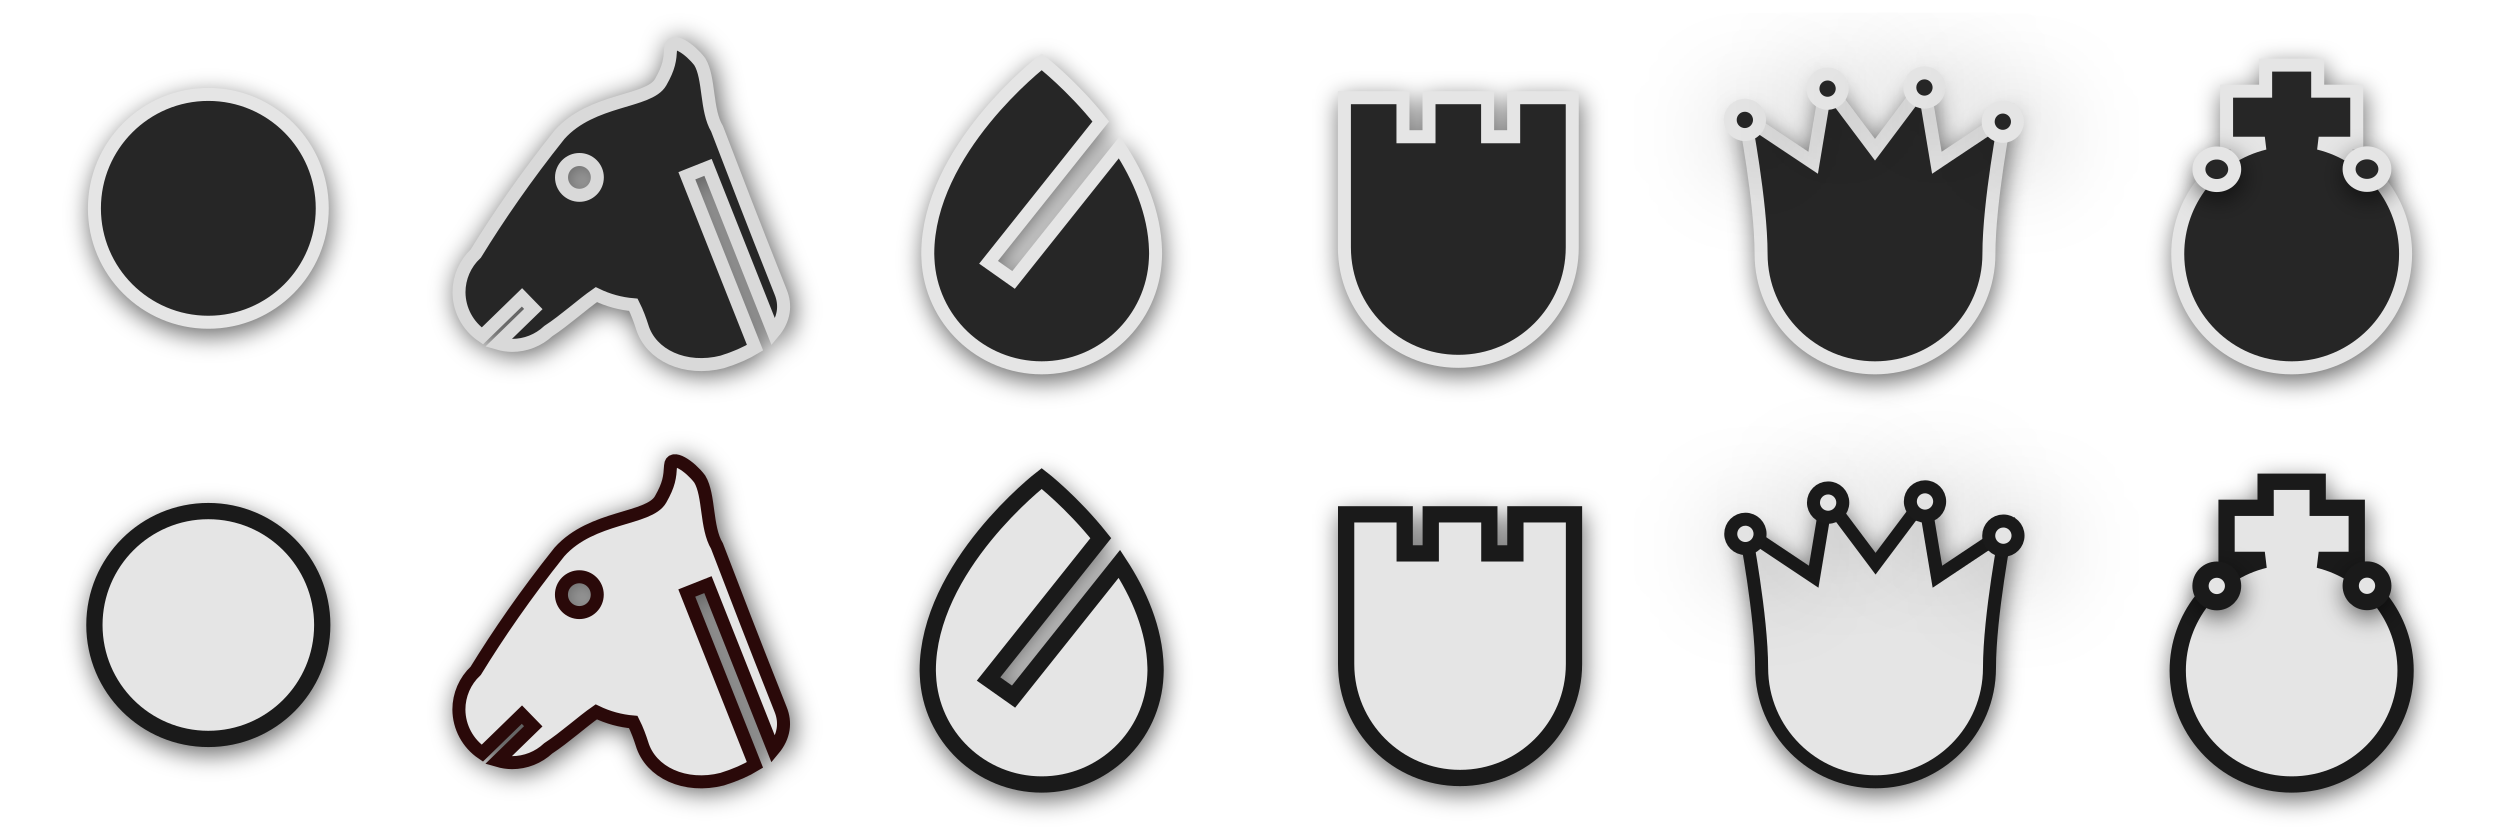
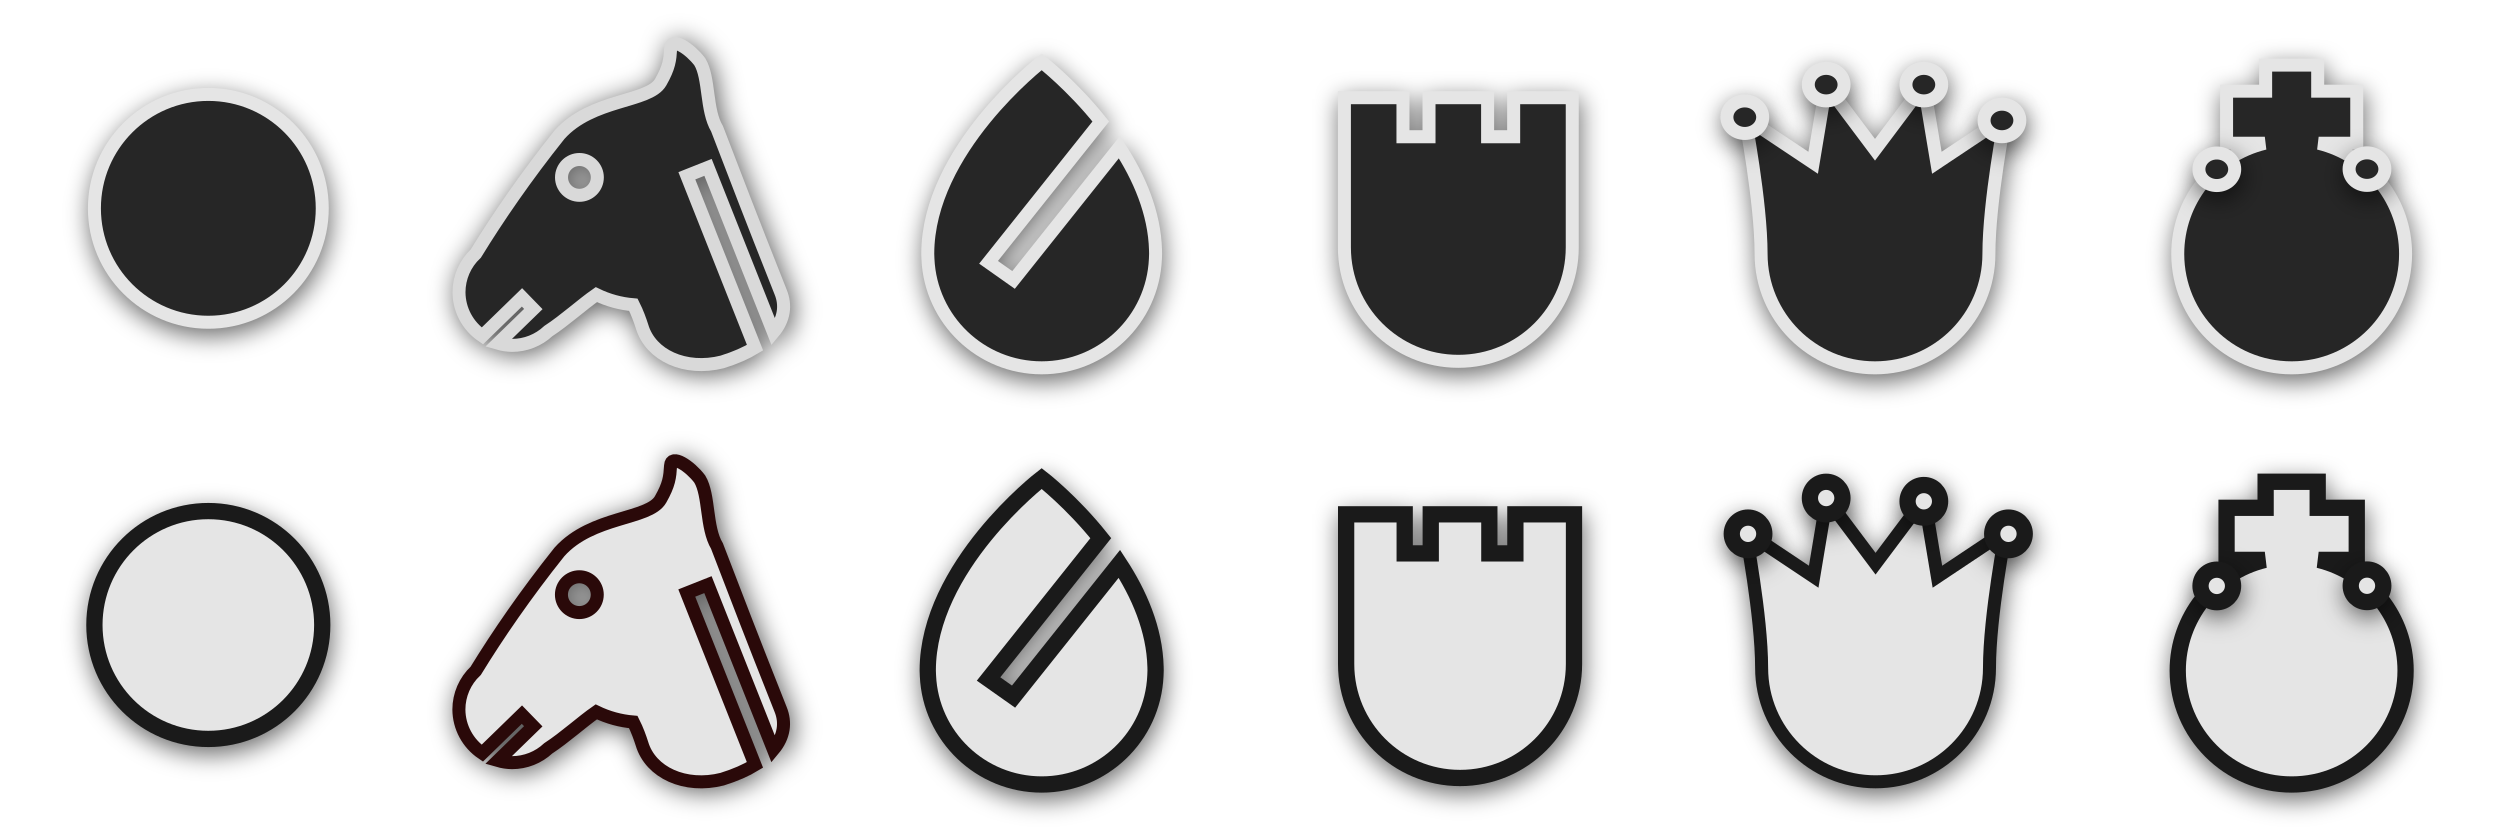
<svg xmlns="http://www.w3.org/2000/svg" width="768" height="256" viewBox="0 0 203.2 67.733" version="1.1" id="svg5">
  <defs id="defs2">
    <linearGradient id="linearGradient5292">
      <stop style="stop-color:#ffffff;stop-opacity:1;" offset="0" id="stop5290" />
    </linearGradient>
    <filter style="color-interpolation-filters:sRGB;" id="filter1542" x="-0.117" y="-0.117" width="1.244" height="1.27">
      <feFlood flood-opacity="0.588" flood-color="rgb(0,0,0)" result="flood" id="feFlood1532" />
      <feComposite in="flood" in2="SourceGraphic" operator="in" result="composite1" id="feComposite1534" />
      <feGaussianBlur in="composite1" stdDeviation="1" result="blur" id="feGaussianBlur1536" />
      <feOffset dx="0.129" dy="0.591" result="offset" id="feOffset1538" />
      <feComposite in="SourceGraphic" in2="offset" operator="over" result="composite2" id="feComposite1540" />
    </filter>
    <filter style="color-interpolation-filters:sRGB;" id="filter1554" x="-0.165" y="-0.165" width="1.338" height="1.362">
      <feFlood flood-opacity="0.588" flood-color="rgb(0,0,0)" result="flood" id="feFlood1544" />
      <feComposite in="flood" in2="SourceGraphic" operator="in" result="composite1" id="feComposite1546" />
      <feGaussianBlur in="composite1" stdDeviation="1" result="blur" id="feGaussianBlur1548" />
      <feOffset dx="0.129" dy="0.591" result="offset" id="feOffset1550" />
      <feComposite in="SourceGraphic" in2="offset" operator="over" result="composite2" id="feComposite1552" />
    </filter>
    <filter style="color-interpolation-filters:sRGB;" id="filter1566" x="-1.157" y="-1.157" width="3.363" height="3.537">
      <feFlood flood-opacity="0.588" flood-color="rgb(0,0,0)" result="flood" id="feFlood1556" />
      <feComposite in="flood" in2="SourceGraphic" operator="in" result="composite1" id="feComposite1558" />
      <feGaussianBlur in="composite1" stdDeviation="1" result="blur" id="feGaussianBlur1560" />
      <feOffset dx="0.129" dy="0.591" result="offset" id="feOffset1562" />
      <feComposite in="SourceGraphic" in2="offset" operator="over" result="composite2" id="feComposite1564" />
    </filter>
    <filter style="color-interpolation-filters:sRGB;" id="filter1578" x="-1.157" y="-1.157" width="3.363" height="3.537">
      <feFlood flood-opacity="0.588" flood-color="rgb(0,0,0)" result="flood" id="feFlood1568" />
      <feComposite in="flood" in2="SourceGraphic" operator="in" result="composite1" id="feComposite1570" />
      <feGaussianBlur in="composite1" stdDeviation="1" result="blur" id="feGaussianBlur1572" />
      <feOffset dx="0.129" dy="0.591" result="offset" id="feOffset1574" />
      <feComposite in="SourceGraphic" in2="offset" operator="over" result="composite2" id="feComposite1576" />
    </filter>
    <filter style="color-interpolation-filters:sRGB;" id="filter1590" x="-0.165" y="-0.124" width="1.338" height="1.273">
      <feFlood flood-opacity="0.588" flood-color="rgb(0,0,0)" result="flood" id="feFlood1580" />
      <feComposite in="flood" in2="SourceGraphic" operator="in" result="composite1" id="feComposite1582" />
      <feGaussianBlur in="composite1" stdDeviation="1" result="blur" id="feGaussianBlur1584" />
      <feOffset dx="0.129" dy="0.591" result="offset" id="feOffset1586" />
      <feComposite in="SourceGraphic" in2="offset" operator="over" result="composite2" id="feComposite1588" />
    </filter>
    <filter style="color-interpolation-filters:sRGB;" id="filter1602" x="-0.158" y="-0.175" width="1.322" height="1.334">
      <feFlood flood-opacity="0.588" flood-color="rgb(0,0,0)" result="flood" id="feFlood1592" />
      <feComposite in="flood" in2="SourceGraphic" operator="in" result="composite1" id="feComposite1594" />
      <feGaussianBlur in="composite1" stdDeviation="1" result="blur" id="feGaussianBlur1596" />
      <feOffset dx="0.129" dy="0.591" result="offset" id="feOffset1598" />
      <feComposite in="SourceGraphic" in2="offset" operator="over" result="composite2" id="feComposite1600" />
    </filter>
    <filter style="color-interpolation-filters:sRGB;" id="filter1614" x="-0.165" y="-0.143" width="1.338" height="1.313">
      <feFlood flood-opacity="0.588" flood-color="rgb(0,0,0)" result="flood" id="feFlood1604" />
      <feComposite in="flood" in2="SourceGraphic" operator="in" result="composite1" id="feComposite1606" />
      <feGaussianBlur in="composite1" stdDeviation="1" result="blur" id="feGaussianBlur1608" />
      <feOffset dx="0.129" dy="0.591" result="offset" id="feOffset1610" />
      <feComposite in="SourceGraphic" in2="offset" operator="over" result="composite2" id="feComposite1612" />
    </filter>
    <filter style="color-interpolation-filters:sRGB;" id="filter1626" x="-0.165" y="-0.13" width="1.338" height="1.277">
      <feFlood flood-opacity="0.588" flood-color="rgb(0,0,0)" result="flood" id="feFlood1616" />
      <feComposite in="flood" in2="SourceGraphic" operator="in" result="composite1" id="feComposite1618" />
      <feGaussianBlur in="composite1" stdDeviation="1" result="blur" id="feGaussianBlur1620" />
      <feOffset dx="0.129" dy="0.591" result="offset" id="feOffset1622" />
      <feComposite in="SourceGraphic" in2="offset" operator="over" result="composite2" id="feComposite1624" />
    </filter>
    <filter style="color-interpolation-filters:sRGB;" id="filter1638" x="-1.006" y="-1.107" width="3.057" height="3.437">
      <feFlood flood-opacity="0.588" flood-color="rgb(0,0,0)" result="flood" id="feFlood1628" />
      <feComposite in="flood" in2="SourceGraphic" operator="in" result="composite1" id="feComposite1630" />
      <feGaussianBlur in="composite1" stdDeviation="1" result="blur" id="feGaussianBlur1632" />
      <feOffset dx="0.129" dy="0.591" result="offset" id="feOffset1634" />
      <feComposite in="SourceGraphic" in2="offset" operator="over" result="composite2" id="feComposite1636" />
    </filter>
    <filter style="color-interpolation-filters:sRGB;" id="filter1650" x="-1.006" y="-1.107" width="3.057" height="3.437">
      <feFlood flood-opacity="0.588" flood-color="rgb(0,0,0)" result="flood" id="feFlood1640" />
      <feComposite in="flood" in2="SourceGraphic" operator="in" result="composite1" id="feComposite1642" />
      <feGaussianBlur in="composite1" stdDeviation="1" result="blur" id="feGaussianBlur1644" />
      <feOffset dx="0.129" dy="0.591" result="offset" id="feOffset1646" />
      <feComposite in="SourceGraphic" in2="offset" operator="over" result="composite2" id="feComposite1648" />
    </filter>
    <filter style="color-interpolation-filters:sRGB;" id="filter1662" x="-0.158" y="-0.119" width="1.323" height="1.262">
      <feFlood flood-opacity="0.588" flood-color="rgb(0,0,0)" result="flood" id="feFlood1652" />
      <feComposite in="flood" in2="SourceGraphic" operator="in" result="composite1" id="feComposite1654" />
      <feGaussianBlur in="composite1" stdDeviation="1" result="blur" id="feGaussianBlur1656" />
      <feOffset dx="0.129" dy="0.591" result="offset" id="feOffset1658" />
      <feComposite in="SourceGraphic" in2="offset" operator="over" result="composite2" id="feComposite1660" />
    </filter>
    <filter style="color-interpolation-filters:sRGB;" id="filter1674" x="-0.149" y="-0.161" width="1.305" height="1.314">
      <feFlood flood-opacity="0.588" flood-color="rgb(0,0,0)" result="flood" id="feFlood1664" />
      <feComposite in="flood" in2="SourceGraphic" operator="in" result="composite1" id="feComposite1666" />
      <feGaussianBlur in="composite1" stdDeviation="1" result="blur" id="feGaussianBlur1668" />
      <feOffset dx="0.129" dy="0.591" result="offset" id="feOffset1670" />
      <feComposite in="SourceGraphic" in2="offset" operator="over" result="composite2" id="feComposite1672" />
    </filter>
    <filter style="color-interpolation-filters:sRGB;" id="filter1686" x="-0.158" y="-0.137" width="1.323" height="1.301">
      <feFlood flood-opacity="0.588" flood-color="rgb(0,0,0)" result="flood" id="feFlood1676" />
      <feComposite in="flood" in2="SourceGraphic" operator="in" result="composite1" id="feComposite1678" />
      <feGaussianBlur in="composite1" stdDeviation="1" result="blur" id="feGaussianBlur1680" />
      <feOffset dx="0.129" dy="0.591" result="offset" id="feOffset1682" />
      <feComposite in="SourceGraphic" in2="offset" operator="over" result="composite2" id="feComposite1684" />
    </filter>
    <filter style="color-interpolation-filters:sRGB;" id="filter1698" x="-0.158" y="-0.158" width="1.323" height="1.348">
      <feFlood flood-opacity="0.588" flood-color="rgb(0,0,0)" result="flood" id="feFlood1688" />
      <feComposite in="flood" in2="SourceGraphic" operator="in" result="composite1" id="feComposite1690" />
      <feGaussianBlur in="composite1" stdDeviation="1" result="blur" id="feGaussianBlur1692" />
      <feOffset dx="0.129" dy="0.591" result="offset" id="feOffset1694" />
      <feComposite in="SourceGraphic" in2="offset" operator="over" result="composite2" id="feComposite1696" />
    </filter>
    <filter style="color-interpolation-filters:sRGB;" id="filter1710" x="-0.112" y="-0.112" width="1.233" height="1.257">
      <feFlood flood-opacity="0.588" flood-color="rgb(0,0,0)" result="flood" id="feFlood1700" />
      <feComposite in="flood" in2="SourceGraphic" operator="in" result="composite1" id="feComposite1702" />
      <feGaussianBlur in="composite1" stdDeviation="1" result="blur" id="feGaussianBlur1704" />
      <feOffset dx="0.129" dy="0.591" result="offset" id="feOffset1706" />
      <feComposite in="SourceGraphic" in2="offset" operator="over" result="composite2" id="feComposite1708" />
    </filter>
    <filter style="color-interpolation-filters:sRGB;" id="filter1722" x="-0.158" y="-0.123" width="1.323" height="1.265">
      <feFlood flood-opacity="0.588" flood-color="rgb(0,0,0)" result="flood" id="feFlood1712" />
      <feComposite in="flood" in2="SourceGraphic" operator="in" result="composite1" id="feComposite1714" />
      <feGaussianBlur in="composite1" stdDeviation="1" result="blur" id="feGaussianBlur1716" />
      <feOffset dx="0.129" dy="0.591" result="offset" id="feOffset1718" />
      <feComposite in="SourceGraphic" in2="offset" operator="over" result="composite2" id="feComposite1720" />
    </filter>
    <filter style="color-interpolation-filters:sRGB" id="filter1698-7" x="-0.13" y="-0.13" width="1.266" height="1.291">
      <feFlood flood-opacity="0.588" flood-color="rgb(0,0,0)" result="flood" id="feFlood1688-5" />
      <feComposite in="flood" in2="SourceGraphic" operator="in" result="composite1" id="feComposite1690-3" />
      <feGaussianBlur in="composite1" stdDeviation="1" result="blur" id="feGaussianBlur1692-5" />
      <feOffset dx="0.129" dy="0.591" result="offset" id="feOffset1694-6" />
      <feComposite in="SourceGraphic" in2="offset" operator="over" result="composite2" id="feComposite1696-2" />
    </filter>
    <filter style="color-interpolation-filters:sRGB;" id="filter4622" x="-0.12" y="-0.138" width="1.255" height="1.287">
      <feFlood flood-opacity="0.651" flood-color="rgb(0,0,0)" result="flood" id="feFlood4612" />
      <feComposite in="flood" in2="SourceGraphic" operator="in" result="composite1" id="feComposite4614" />
      <feGaussianBlur in="composite1" stdDeviation="4" result="blur" id="feGaussianBlur4616" />
      <feOffset dx="1" dy="1" result="offset" id="feOffset4618" />
      <feComposite in="SourceGraphic" in2="offset" operator="over" result="composite2" id="feComposite4620" />
    </filter>
    <filter style="color-interpolation-filters:sRGB" id="filter4622-0" x="-0.12" y="-0.138" width="1.255" height="1.287">
      <feFlood flood-opacity="0.651" flood-color="rgb(0,0,0)" result="flood" id="feFlood4612-9" />
      <feComposite in="flood" in2="SourceGraphic" operator="in" result="composite1" id="feComposite4614-3" />
      <feGaussianBlur in="composite1" stdDeviation="4" result="blur" id="feGaussianBlur4616-6" />
      <feOffset dx="1" dy="1" result="offset" id="feOffset4618-0" />
      <feComposite in="SourceGraphic" in2="offset" operator="over" result="composite2" id="feComposite4620-6" />
    </filter>
    <filter style="color-interpolation-filters:sRGB" id="filter4622-3" x="-0.116" y="-0.121" width="1.242" height="1.253">
      <feFlood flood-opacity="0.651" flood-color="rgb(0,0,0)" result="flood" id="feFlood4612-6" />
      <feComposite in="flood" in2="SourceGraphic" operator="in" result="composite1" id="feComposite4614-7" />
      <feGaussianBlur in="composite1" stdDeviation="4" result="blur" id="feGaussianBlur4616-5" />
      <feOffset dx="1" dy="1" result="offset" id="feOffset4618-3" />
      <feComposite in="SourceGraphic" in2="offset" operator="over" result="composite2" id="feComposite4620-5" />
    </filter>
    <filter style="color-interpolation-filters:sRGB" id="filter4622-3-9" x="-0.096" y="-0.111" width="1.203" height="1.234">
      <feFlood flood-opacity="0.651" flood-color="rgb(0,0,0)" result="flood" id="feFlood4612-6-3" />
      <feComposite in="flood" in2="SourceGraphic" operator="in" result="composite1" id="feComposite4614-7-6" />
      <feGaussianBlur in="composite1" stdDeviation="4" result="blur" id="feGaussianBlur4616-5-0" />
      <feOffset dx="1" dy="1" result="offset" id="feOffset4618-3-6" />
      <feComposite in="SourceGraphic" in2="offset" operator="over" result="composite2" id="feComposite4620-5-2" />
    </filter>
    <filter style="color-interpolation-filters:sRGB" id="filter4622-3-1" x="-0.116" y="-0.118" width="1.242" height="1.245">
      <feFlood flood-opacity="0.651" flood-color="rgb(0,0,0)" result="flood" id="feFlood4612-6-8" />
      <feComposite in="flood" in2="SourceGraphic" operator="in" result="composite1" id="feComposite4614-7-7" />
      <feGaussianBlur in="composite1" stdDeviation="4" result="blur" id="feGaussianBlur4616-5-9" />
      <feOffset dx="1" dy="1" result="offset" id="feOffset4618-3-2" />
      <feComposite in="SourceGraphic" in2="offset" operator="over" result="composite2" id="feComposite4620-5-0" />
    </filter>
    <filter style="color-interpolation-filters:sRGB" id="filter4622-3-1-3" x="-0.116" y="-0.118" width="1.242" height="1.245">
      <feFlood flood-opacity="0.651" flood-color="rgb(0,0,0)" result="flood" id="feFlood4612-6-8-6" />
      <feComposite in="flood" in2="SourceGraphic" operator="in" result="composite1" id="feComposite4614-7-7-7" />
      <feGaussianBlur in="composite1" stdDeviation="4" result="blur" id="feGaussianBlur4616-5-9-5" />
      <feOffset dx="1" dy="1" result="offset" id="feOffset4618-3-2-3" />
      <feComposite in="SourceGraphic" in2="offset" operator="over" result="composite2" id="feComposite4620-5-0-5" />
    </filter>
    <filter style="color-interpolation-filters:sRGB;" id="filter1387" x="-4.254" y="-4.254" width="9.927" height="9.927">
      <feFlood flood-opacity="0.616" flood-color="rgb(0,0,0)" result="flood" id="feFlood1377" />
      <feComposite in="flood" in2="SourceGraphic" operator="in" result="composite1" id="feComposite1379" />
      <feGaussianBlur in="composite1" stdDeviation="4" result="blur" id="feGaussianBlur1381" />
      <feOffset dx="1" dy="1" result="offset" id="feOffset1383" />
      <feComposite in="SourceGraphic" in2="offset" operator="over" result="composite2" id="feComposite1385" />
    </filter>
    <filter style="color-interpolation-filters:sRGB;" id="filter1399" x="-4.254" y="-4.254" width="9.927" height="9.927">
      <feFlood flood-opacity="0.616" flood-color="rgb(0,0,0)" result="flood" id="feFlood1389" />
      <feComposite in="flood" in2="SourceGraphic" operator="in" result="composite1" id="feComposite1391" />
      <feGaussianBlur in="composite1" stdDeviation="4" result="blur" id="feGaussianBlur1393" />
      <feOffset dx="1" dy="1" result="offset" id="feOffset1395" />
      <feComposite in="SourceGraphic" in2="offset" operator="over" result="composite2" id="feComposite1397" />
    </filter>
    <filter style="color-interpolation-filters:sRGB;" id="filter1411" x="-4.254" y="-4.254" width="9.927" height="9.927">
      <feFlood flood-opacity="0.616" flood-color="rgb(0,0,0)" result="flood" id="feFlood1401" />
      <feComposite in="flood" in2="SourceGraphic" operator="in" result="composite1" id="feComposite1403" />
      <feGaussianBlur in="composite1" stdDeviation="4" result="blur" id="feGaussianBlur1405" />
      <feOffset dx="1" dy="1" result="offset" id="feOffset1407" />
      <feComposite in="SourceGraphic" in2="offset" operator="over" result="composite2" id="feComposite1409" />
    </filter>
    <filter style="color-interpolation-filters:sRGB;" id="filter1423" x="-4.254" y="-4.254" width="9.927" height="9.927">
      <feFlood flood-opacity="0.616" flood-color="rgb(0,0,0)" result="flood" id="feFlood1413" />
      <feComposite in="flood" in2="SourceGraphic" operator="in" result="composite1" id="feComposite1415" />
      <feGaussianBlur in="composite1" stdDeviation="4" result="blur" id="feGaussianBlur1417" />
      <feOffset dx="1" dy="1" result="offset" id="feOffset1419" />
      <feComposite in="SourceGraphic" in2="offset" operator="over" result="composite2" id="feComposite1421" />
    </filter>
    <filter style="color-interpolation-filters:sRGB" id="filter1674-5" x="-0.149" y="-0.161" width="1.305" height="1.314">
      <feFlood flood-opacity="0.588" flood-color="rgb(0,0,0)" result="flood" id="feFlood1664-3" />
      <feComposite in="flood" in2="SourceGraphic" operator="in" result="composite1" id="feComposite1666-5" />
      <feGaussianBlur in="composite1" stdDeviation="1" result="blur" id="feGaussianBlur1668-6" />
      <feOffset dx="0.129" dy="0.591" result="offset" id="feOffset1670-2" />
      <feComposite in="SourceGraphic" in2="offset" operator="over" result="composite2" id="feComposite1672-9" />
    </filter>
    <filter style="color-interpolation-filters:sRGB" id="filter1411-1" x="-4.254" y="-4.254" width="9.927" height="9.927">
      <feFlood flood-opacity="0.616" flood-color="rgb(0,0,0)" result="flood" id="feFlood1401-2" />
      <feComposite in="flood" in2="SourceGraphic" operator="in" result="composite1" id="feComposite1403-7" />
      <feGaussianBlur in="composite1" stdDeviation="4" result="blur" id="feGaussianBlur1405-0" />
      <feOffset dx="1" dy="1" result="offset" id="feOffset1407-9" />
      <feComposite in="SourceGraphic" in2="offset" operator="over" result="composite2" id="feComposite1409-3" />
    </filter>
    <filter style="color-interpolation-filters:sRGB" id="filter1399-6" x="-4.254" y="-4.254" width="9.927" height="9.927">
      <feFlood flood-opacity="0.616" flood-color="rgb(0,0,0)" result="flood" id="feFlood1389-0" />
      <feComposite in="flood" in2="SourceGraphic" operator="in" result="composite1" id="feComposite1391-6" />
      <feGaussianBlur in="composite1" stdDeviation="4" result="blur" id="feGaussianBlur1393-2" />
      <feOffset dx="1" dy="1" result="offset" id="feOffset1395-6" />
      <feComposite in="SourceGraphic" in2="offset" operator="over" result="composite2" id="feComposite1397-1" />
    </filter>
    <filter style="color-interpolation-filters:sRGB" id="filter1387-8" x="-4.254" y="-4.254" width="9.927" height="9.927">
      <feFlood flood-opacity="0.616" flood-color="rgb(0,0,0)" result="flood" id="feFlood1377-7" />
      <feComposite in="flood" in2="SourceGraphic" operator="in" result="composite1" id="feComposite1379-9" />
      <feGaussianBlur in="composite1" stdDeviation="4" result="blur" id="feGaussianBlur1381-2" />
      <feOffset dx="1" dy="1" result="offset" id="feOffset1383-0" />
      <feComposite in="SourceGraphic" in2="offset" operator="over" result="composite2" id="feComposite1385-2" />
    </filter>
    <filter style="color-interpolation-filters:sRGB" id="filter1423-3" x="-4.254" y="-4.254" width="9.927" height="9.927">
      <feFlood flood-opacity="0.616" flood-color="rgb(0,0,0)" result="flood" id="feFlood1413-7" />
      <feComposite in="flood" in2="SourceGraphic" operator="in" result="composite1" id="feComposite1415-5" />
      <feGaussianBlur in="composite1" stdDeviation="4" result="blur" id="feGaussianBlur1417-9" />
      <feOffset dx="1" dy="1" result="offset" id="feOffset1419-2" />
      <feComposite in="SourceGraphic" in2="offset" operator="over" result="composite2" id="feComposite1421-2" />
    </filter>
+     <filter style="color-interpolation-filters:sRGB" id="filter1650-3" x="-1.006" y="-1.107" width="3.057" height="3.437">
+       <feFlood flood-opacity="0.588" flood-color="rgb(0,0,0)" result="flood" id="feFlood1640-6" />
+       <feComposite in="flood" in2="SourceGraphic" operator="in" result="composite1" id="feComposite1642-0" />
+       <feGaussianBlur in="composite1" stdDeviation="1" result="blur" id="feGaussianBlur1644-6" />
+       <feOffset dx="0.129" dy="0.591" result="offset" id="feOffset1646-2" />
+       <feComposite in="SourceGraphic" in2="offset" operator="over" result="composite2" id="feComposite1648-6" />
+     </filter>
+     <filter style="color-interpolation-filters:sRGB" id="filter1650-7" x="-1.006" y="-1.107" width="3.057" height="3.437">
+       <feFlood flood-opacity="0.588" flood-color="rgb(0,0,0)" result="flood" id="feFlood1640-9" />
+       <feComposite in="flood" in2="SourceGraphic" operator="in" result="composite1" id="feComposite1642-2" />
+       <feGaussianBlur in="composite1" stdDeviation="1" result="blur" id="feGaussianBlur1644-0" />
+       <feOffset dx="0.129" dy="0.591" result="offset" id="feOffset1646-23" />
+       <feComposite in="SourceGraphic" in2="offset" operator="over" result="composite2" id="feComposite1648-7" />
+     </filter>
+     <filter style="color-interpolation-filters:sRGB" id="filter1650-9" x="-1.006" y="-1.107" width="3.057" height="3.437">
+       <feFlood flood-opacity="0.588" flood-color="rgb(0,0,0)" result="flood" id="feFlood1640-2" />
+       <feComposite in="flood" in2="SourceGraphic" operator="in" result="composite1" id="feComposite1642-28" />
+       <feGaussianBlur in="composite1" stdDeviation="1" result="blur" id="feGaussianBlur1644-9" />
+       <feOffset dx="0.129" dy="0.591" result="offset" id="feOffset1646-7" />
+       <feComposite in="SourceGraphic" in2="offset" operator="over" result="composite2" id="feComposite1648-3" />
+     </filter>
+     <filter style="color-interpolation-filters:sRGB" id="filter1650-2" x="-1.006" y="-1.107" width="3.057" height="3.437">
+       <feFlood flood-opacity="0.588" flood-color="rgb(0,0,0)" result="flood" id="feFlood1640-93" />
+       <feComposite in="flood" in2="SourceGraphic" operator="in" result="composite1" id="feComposite1642-1" />
+       <feGaussianBlur in="composite1" stdDeviation="1" result="blur" id="feGaussianBlur1644-94" />
+       <feOffset dx="0.129" dy="0.591" result="offset" id="feOffset1646-78" />
+       <feComposite in="SourceGraphic" in2="offset" operator="over" result="composite2" id="feComposite1648-4" />
+     </filter>
+     <filter style="color-interpolation-filters:sRGB" id="filter1578-4" x="-1.157" y="-1.157" width="3.363" height="3.537">
+       <feFlood flood-opacity="0.588" flood-color="rgb(0,0,0)" result="flood" id="feFlood1568-7" />
+       <feComposite in="flood" in2="SourceGraphic" operator="in" result="composite1" id="feComposite1570-6" />
+       <feGaussianBlur in="composite1" stdDeviation="1" result="blur" id="feGaussianBlur1572-5" />
+       <feOffset dx="0.129" dy="0.591" result="offset" id="feOffset1574-6" />
+       <feComposite in="SourceGraphic" in2="offset" operator="over" result="composite2" id="feComposite1576-9" />
+     </filter>
+     <filter style="color-interpolation-filters:sRGB" id="filter1578-7" x="-1.157" y="-1.157" width="3.363" height="3.537">
+       <feFlood flood-opacity="0.588" flood-color="rgb(0,0,0)" result="flood" id="feFlood1568-4" />
+       <feComposite in="flood" in2="SourceGraphic" operator="in" result="composite1" id="feComposite1570-5" />
+       <feGaussianBlur in="composite1" stdDeviation="1" result="blur" id="feGaussianBlur1572-2" />
+       <feOffset dx="0.129" dy="0.591" result="offset" id="feOffset1574-5" />
+       <feComposite in="SourceGraphic" in2="offset" operator="over" result="composite2" id="feComposite1576-4" />
+     </filter>
+     <filter style="color-interpolation-filters:sRGB" id="filter1578-44" x="-1.157" y="-1.157" width="3.363" height="3.537">
+       <feFlood flood-opacity="0.588" flood-color="rgb(0,0,0)" result="flood" id="feFlood1568-3" />
+       <feComposite in="flood" in2="SourceGraphic" operator="in" result="composite1" id="feComposite1570-0" />
+       <feGaussianBlur in="composite1" stdDeviation="1" result="blur" id="feGaussianBlur1572-7" />
+       <feOffset dx="0.129" dy="0.591" result="offset" id="feOffset1574-8" />
+       <feComposite in="SourceGraphic" in2="offset" operator="over" result="composite2" id="feComposite1576-6" />
+     </filter>
+     <filter style="color-interpolation-filters:sRGB" id="filter1578-8" x="-1.157" y="-1.157" width="3.363" height="3.537">
+       <feFlood flood-opacity="0.588" flood-color="rgb(0,0,0)" result="flood" id="feFlood1568-43" />
+       <feComposite in="flood" in2="SourceGraphic" operator="in" result="composite1" id="feComposite1570-1" />
+       <feGaussianBlur in="composite1" stdDeviation="1" result="blur" id="feGaussianBlur1572-4" />
+       <feOffset dx="0.129" dy="0.591" result="offset" id="feOffset1574-9" />
+       <feComposite in="SourceGraphic" in2="offset" operator="over" result="composite2" id="feComposite1576-2" />
+     </filter>
  </defs>
  <g id="layer1">
    <path id="path321" style="fill:#262626;fill-opacity:1;fill-rule:evenodd;stroke:#e5e5e5;stroke-width:1.058;stroke-miterlimit:4;stroke-dasharray:none;stroke-opacity:1;filter:url(#filter1722)" d="m 84.667,5.027 c 0,0 -9.26,7.144 -9.26,15.61 0,0.14 0.005,0.278 0.015,0.414 a 9.26,9.26 0 0 0 9.245,8.846 9.26,9.26 0 0 0 9.245,-8.846 c 0.01,-0.136 0.015,-0.274 0.015,-0.414 a 9.26,9.26 0 0 0 -0.005,-0.281 c -0.074,-3.077 -1.353,-5.97 -2.938,-8.395 L 82.381,22.754 80.349,21.32 89.472,9.875 C 87.1,6.905 84.667,5.027 84.667,5.027 Z" />
    <circle style="fill:#262626;fill-opacity:1;fill-rule:evenodd;stroke:#e5e5e5;stroke-width:1.058;stroke-miterlimit:4;stroke-dasharray:none;stroke-opacity:1;filter:url(#filter1698)" id="path321-75" cx="16.933" cy="16.933" r="9.26" />
    <path id="path321-35" style="fill:#262626;fill-opacity:1;fill-rule:evenodd;stroke:#e5e5e5;stroke-width:1.058;stroke-miterlimit:4;stroke-dasharray:none;stroke-opacity:1;filter:url(#filter1686)" d="m 109.273,7.938 v 3.175 3.969 5.027 a 9.26,9.26 0 0 0 9.26,9.26 9.26,9.26 0 0 0 9.26,-9.26 V 15.081 11.113 7.938 h -4.763 v 3.175 h -2.117 V 7.938 h -4.763 v 3.175 h -2.117 V 7.938 Z" />
    <path id="path321-9" style="fill:#262626;fill-opacity:1;fill-rule:evenodd;stroke:#e5e5e5;stroke-width:1.058;stroke-miterlimit:4;stroke-dasharray:none;stroke-opacity:1;filter:url(#filter1674)" d="m 148.431,6.879 -1.058,6.35 -5.556,-3.704 c 0,0 1.323,6.879 1.323,11.113 0,5.114 4.146,9.26 9.26,9.26 5.114,0 9.26,-4.146 9.26,-9.26 0,-4.233 1.323,-11.113 1.323,-11.113 L 157.427,13.229 156.369,6.879 152.4,12.171 Z" />
    <path id="path321-1" style="fill:#262626;fill-opacity:1;fill-rule:evenodd;stroke:#e5e5e5;stroke-width:1.058;stroke-miterlimit:4;stroke-dasharray:none;stroke-opacity:1;filter:url(#filter1662)" d="m 184.15,5.292 v 2.117 h -3.175 v 4.233 h 3.109 a 9.26,9.26 0 0 0 -7.078,8.996 9.26,9.26 0 0 0 9.26,9.26 9.26,9.26 0 0 0 9.26,-9.26 9.26,9.26 0 0 0 -7.065,-8.996 h 3.096 V 7.408 h -3.175 V 5.292 Z" />
    <ellipse style="fill:#262626;stroke:#e5e5e5;stroke-width:1.058;stroke-miterlimit:4;stroke-dasharray:none;stroke-opacity:1;filter:url(#filter1650);fill-opacity:1" id="path1330" cx="180.181" cy="13.758" rx="1.455" ry="1.323" />
+     <ellipse style="fill:#262626;fill-opacity:1;stroke:#e5e5e5;stroke-width:1.058;stroke-miterlimit:4;stroke-dasharray:none;stroke-opacity:1;filter:url(#filter1650-3)" id="path1330-18" cx="162.719" cy="9.79" rx="1.455" ry="1.323" />
+     <ellipse style="fill:#262626;fill-opacity:1;stroke:#e5e5e5;stroke-width:1.058;stroke-miterlimit:4;stroke-dasharray:none;stroke-opacity:1;filter:url(#filter1650-7)" id="path1330-5" cx="156.369" cy="6.879" rx="1.455" ry="1.323" />
+     <ellipse style="fill:#262626;fill-opacity:1;stroke:#e5e5e5;stroke-width:1.058;stroke-miterlimit:4;stroke-dasharray:none;stroke-opacity:1;filter:url(#filter1650-9)" id="path1330-61" cx="148.431" cy="6.879" rx="1.455" ry="1.323" />
+     <ellipse style="fill:#262626;fill-opacity:1;stroke:#e5e5e5;stroke-width:1.058;stroke-miterlimit:4;stroke-dasharray:none;stroke-opacity:1;filter:url(#filter1650-2)" id="path1330-50" cx="141.817" cy="9.525" rx="1.455" ry="1.323" />
    <ellipse style="fill:#262626;stroke:#e5e5e5;stroke-width:1.058;stroke-miterlimit:4;stroke-dasharray:none;stroke-opacity:1;filter:url(#filter1638);fill-opacity:1" id="path1330-6" cx="192.389" cy="13.746" rx="1.455" ry="1.323" />
    <path id="path321-2" style="fill:#e5e5e5;fill-opacity:1;fill-rule:evenodd;stroke:#1a1a1a;stroke-width:1.323;stroke-miterlimit:4;stroke-dasharray:none;stroke-opacity:1;filter:url(#filter1626)" d="m 84.667,38.894 c 0,0 -9.26,7.144 -9.26,15.61 0,0.14 0.005,0.278 0.015,0.414 a 9.26,9.26 0 0 0 9.245,8.846 9.26,9.26 0 0 0 9.245,-8.846 c 0.01,-0.136 0.015,-0.274 0.015,-0.414 a 9.26,9.26 0 0 0 -0.005,-0.281 c -0.074,-3.077 -1.353,-5.97 -2.938,-8.395 L 82.381,56.621 80.349,55.187 89.472,43.742 C 87.1,40.772 84.667,38.894 84.667,38.894 Z" />
    <path id="path321-35-0" style="fill:#e5e5e5;fill-opacity:1;fill-rule:evenodd;stroke:#1a1a1a;stroke-width:1.323;stroke-miterlimit:4;stroke-dasharray:none;stroke-opacity:1;filter:url(#filter1614)" d="m 109.414,41.804 v 3.175 3.969 5.027 a 9.26,9.26 0 0 0 9.26,9.26 9.26,9.26 0 0 0 9.26,-9.26 v -5.027 -3.969 -3.175 h -4.763 v 3.175 h -2.117 v -3.175 h -4.763 v 3.175 h -2.117 v -3.175 z" />
    <path id="path321-1-6" style="fill:#e5e5e5;fill-opacity:1;fill-rule:evenodd;stroke:#1a1a1a;stroke-width:1.323;stroke-miterlimit:4;stroke-dasharray:none;stroke-opacity:1;filter:url(#filter1590)" d="M 184.15,39.158 V 41.275 h -3.175 v 4.233 h 3.109 a 9.26,9.26 0 0 0 -7.078,8.996 9.26,9.26 0 0 0 9.26,9.26 9.26,9.26 0 0 0 9.26,-9.26 9.26,9.26 0 0 0 -7.065,-8.996 h 3.096 V 41.275 h -3.175 v -2.117 z" />
    <circle style="fill:#e5e5e5;fill-opacity:1;stroke:#1a1a1a;stroke-width:1.323;stroke-miterlimit:4;stroke-dasharray:none;stroke-opacity:1;filter:url(#filter1578)" id="path1330-1" cx="180.181" cy="47.625" r="1.323" />
    <circle style="fill:#e5e5e5;fill-opacity:1;stroke:#1a1a1a;stroke-width:1.323;stroke-miterlimit:4;stroke-dasharray:none;stroke-opacity:1;filter:url(#filter1566)" id="path1330-6-8" cx="192.39" cy="47.612" r="1.323" />
    <circle style="fill:#e5e5e5;fill-opacity:1;fill-rule:evenodd;stroke:#1a1a1a;stroke-width:1.323;stroke-miterlimit:4;stroke-dasharray:none;stroke-opacity:1;opacity:1;filter:url(#filter1554)" id="path321-75-7" cx="16.933" cy="50.8" r="9.26" />
    <path id="path1371-6-2" style="fill:#262626;fill-opacity:1;stroke:#d9d9d9;stroke-width:4;stroke-miterlimit:4;stroke-dasharray:none;stroke-opacity:1;filter:url(#filter4622-3-1)" d="m 237.025,-168.18 c -0.212,3.645 -0.454,5.804 -3.065,10.411 -3.584,6.325 -21.092,4.952 -31.092,16.157 -10.233,12.792 -19.005,25.577 -25.709,36.508 -3.293,3.083 -5.161,7.392 -5.162,11.902 0.037,5.377 2.722,10.39 7.178,13.4 l 12.18,-11.848 3.486,3.584 -10.826,10.531 c 1.395,0.404 2.839,0.619 4.291,0.641 4.137,-0.001 8.118,-1.574 11.139,-4.4 5.054,-3.291 10.447,-8.219 14.754,-11.203 3.565,1.736 7.421,2.794 11.373,3.121 1.219,2.401 2.103,4.922 2.66,6.67 2.637,8.889 13.269,13.757 24.637,10.889 4.071,-1.268 7.406,-2.754 10.078,-4.383 L 242,-129 l 6.506,-2.582 20.104,50.676 c 3.353,-4 3.842,-8.373 2.213,-12.354 C 261,-118 258,-126 251.283,-143.43 247.839,-149.156 249,-159 246,-164 c -3,-4 -8.763,-7.823 -8.975,-4.18 z M 209,-134 c 3.038,0 5.5,2.462 5.5,5.5 0,3.038 -2.462,5.5 -5.5,5.5 -3.038,0 -5.5,-2.462 -5.5,-5.5 0,-3.038 2.462,-5.5 5.5,-5.5 z" transform="matrix(0.2645833,0,0,0.2645833,-8.202084,48.41875)" />
    <path id="path1371-6-2-6" style="fill:#e5e5e5;fill-opacity:1;stroke:#2a0909;stroke-width:4;stroke-miterlimit:4;stroke-dasharray:none;stroke-opacity:1;filter:url(#filter4622-3-1-3)" d="m 237.025,-168.18 c -0.212,3.645 -0.454,5.804 -3.065,10.411 -3.584,6.325 -21.092,4.952 -31.092,16.157 -10.233,12.792 -19.005,25.577 -25.709,36.508 -3.293,3.083 -5.161,7.392 -5.162,11.902 0.037,5.377 2.722,10.39 7.178,13.4 l 12.18,-11.848 3.486,3.584 -10.826,10.531 c 1.395,0.404 2.839,0.619 4.291,0.641 4.137,-0.001 8.118,-1.574 11.139,-4.4 5.054,-3.291 10.447,-8.219 14.754,-11.203 3.565,1.736 7.421,2.794 11.373,3.121 1.219,2.401 2.103,4.922 2.66,6.67 2.637,8.889 13.269,13.757 24.637,10.889 4.071,-1.268 7.406,-2.754 10.078,-4.383 L 242,-129 l 6.506,-2.582 20.104,50.676 c 3.353,-4 3.842,-8.373 2.213,-12.354 C 261,-118 258,-126 251.283,-143.43 247.839,-149.156 249,-159 246,-164 c -3,-4 -8.763,-7.823 -8.975,-4.18 z M 209,-134 c 3.038,0 5.5,2.462 5.5,5.5 0,3.038 -2.462,5.5 -5.5,5.5 -3.038,0 -5.5,-2.462 -5.5,-5.5 0,-3.038 2.462,-5.5 5.5,-5.5 z" transform="matrix(0.2645833,0,0,0.2645833,-8.208598,82.33317)" />
-     <circle style="fill:#262626;fill-opacity:1;stroke:#e5e5e5;stroke-width:1.058;stroke-opacity:1;filter:url(#filter1411)" id="path1064" cx="141.821" cy="9.746" r="1.191" />
-     <circle style="fill:#262626;fill-opacity:1;stroke:#e5e5e5;stroke-width:1.058;stroke-opacity:1;filter:url(#filter1399)" id="path1064-3" cx="148.545" cy="7.204" r="1.191" />
-     <circle style="fill:#262626;fill-opacity:1;stroke:#e5e5e5;stroke-width:1.058;stroke-opacity:1;filter:url(#filter1387)" id="path1064-3-6" cx="156.419" cy="7.112" r="1.191" />
-     <circle style="fill:#262626;fill-opacity:1;stroke:#e5e5e5;stroke-width:1.058;stroke-opacity:1;filter:url(#filter1423)" id="path1064-3-6-7" cx="162.789" cy="9.891" r="1.191" />
    <path id="path321-9-8" style="fill:#e5e5e5;fill-opacity:1;fill-rule:evenodd;stroke:#1a1a1a;stroke-width:1.058;stroke-miterlimit:4;stroke-dasharray:none;stroke-opacity:1;filter:url(#filter1674-5)" d="m 148.476,40.526 -1.058,6.35 -5.556,-3.704 c 0,0 1.323,6.879 1.323,11.113 0,5.114 4.146,9.26 9.26,9.26 5.114,0 9.26,-4.146 9.26,-9.26 0,-4.233 1.323,-11.113 1.323,-11.113 l -5.556,3.704 -1.058,-6.35 -3.969,5.292 z" />
-     <circle style="fill:#e5e5e5;fill-opacity:1;stroke:#1a1a1a;stroke-width:1.058;stroke-opacity:1;filter:url(#filter1411-1)" id="path1064-9" cx="141.866" cy="43.393" r="1.191" />
-     <circle style="fill:#e5e5e5;fill-opacity:1;stroke:#1a1a1a;stroke-width:1.058;stroke-opacity:1;filter:url(#filter1399-6)" id="path1064-3-7" cx="148.59" cy="40.851" r="1.191" />
-     <circle style="fill:#e5e5e5;fill-opacity:1;stroke:#1a1a1a;stroke-width:1.058;stroke-opacity:1;filter:url(#filter1387-8)" id="path1064-3-6-3" cx="156.464" cy="40.759" r="1.191" />
-     <circle style="fill:#e5e5e5;fill-opacity:1;stroke:#1a1a1a;stroke-width:1.058;stroke-opacity:1;filter:url(#filter1423-3)" id="path1064-3-6-7-6" cx="162.834" cy="43.538" r="1.191" />
+     <circle style="fill:#e5e5e5;fill-opacity:1;stroke:#1a1a1a;stroke-width:1.323;stroke-miterlimit:4;stroke-dasharray:none;stroke-opacity:1;filter:url(#filter1578-4)" id="path1330-1-3" cx="163.248" cy="43.392" r="1.323" />
+     <circle style="fill:#e5e5e5;fill-opacity:1;stroke:#1a1a1a;stroke-width:1.323;stroke-miterlimit:4;stroke-dasharray:none;stroke-opacity:1;filter:url(#filter1578-7)" id="path1330-1-7" cx="156.369" cy="40.746" r="1.323" />
+     <circle style="fill:#e5e5e5;fill-opacity:1;stroke:#1a1a1a;stroke-width:1.323;stroke-miterlimit:4;stroke-dasharray:none;stroke-opacity:1;filter:url(#filter1578-44)" id="path1330-1-8" cx="148.431" cy="40.481" r="1.323" />
+     <circle style="fill:#e5e5e5;fill-opacity:1;stroke:#1a1a1a;stroke-width:1.323;stroke-miterlimit:4;stroke-dasharray:none;stroke-opacity:1;filter:url(#filter1578-8)" id="path1330-1-0" cx="142.081" cy="43.392" r="1.323" />
  </g>
</svg>
